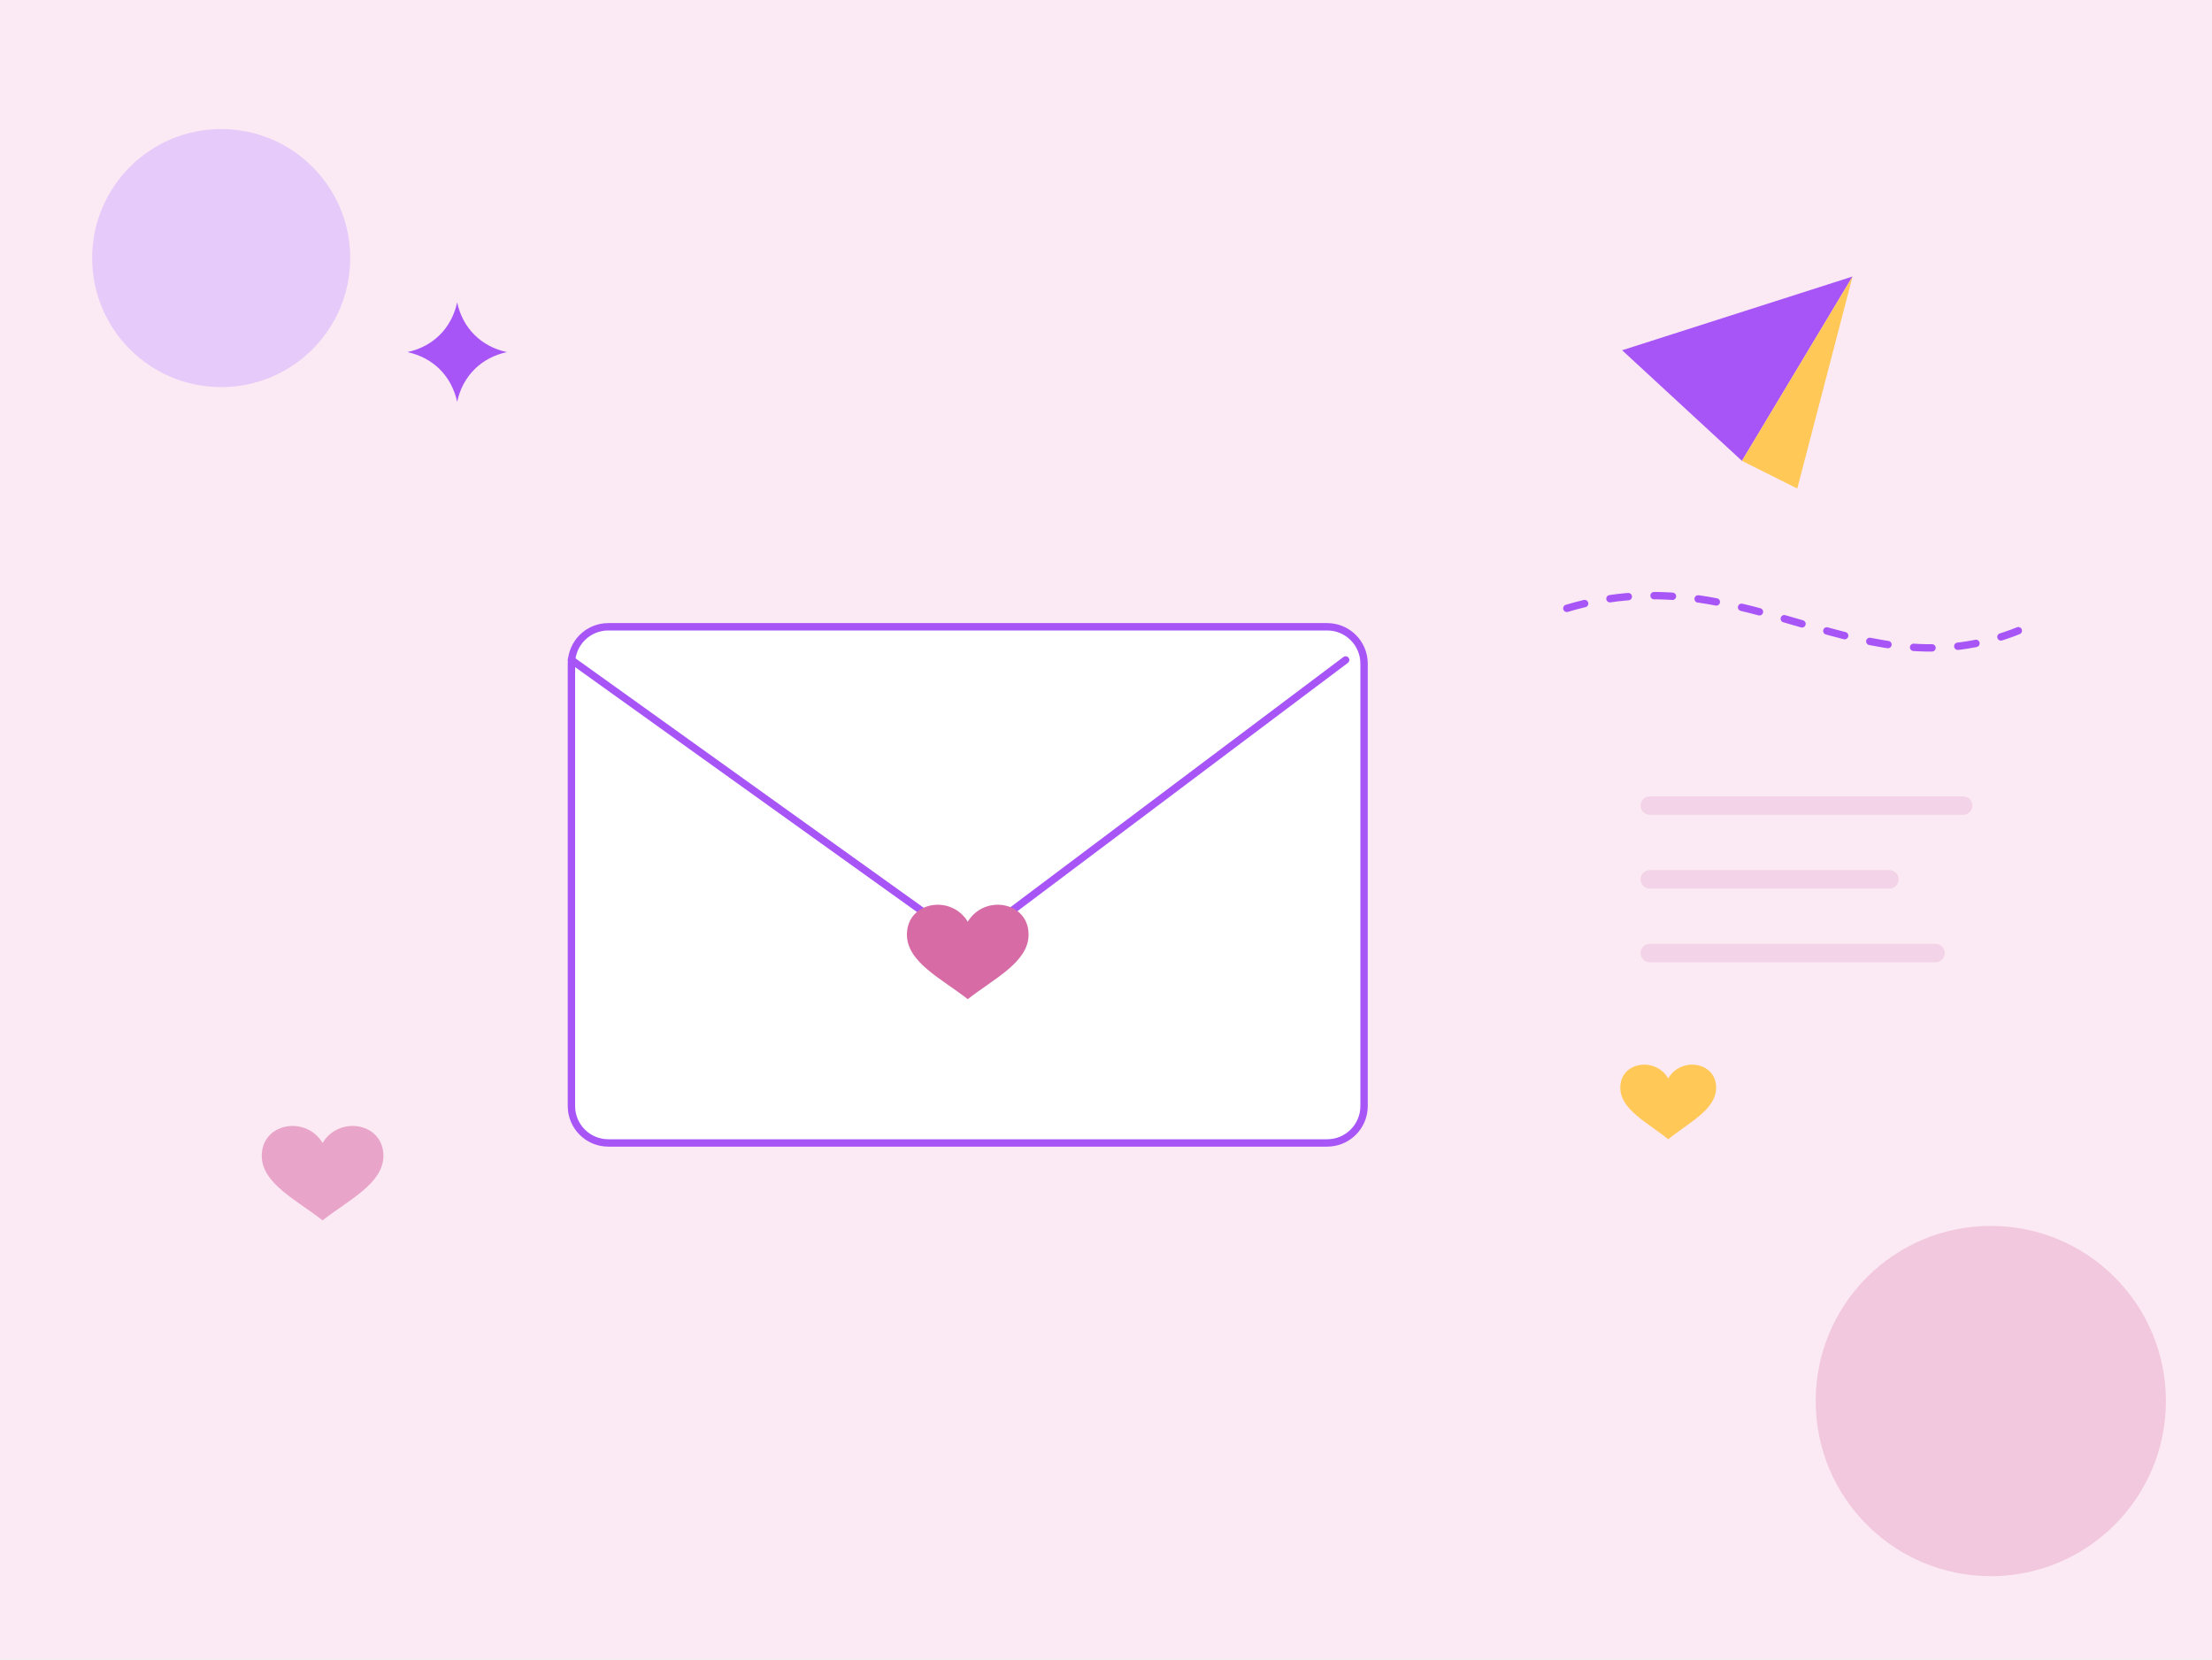
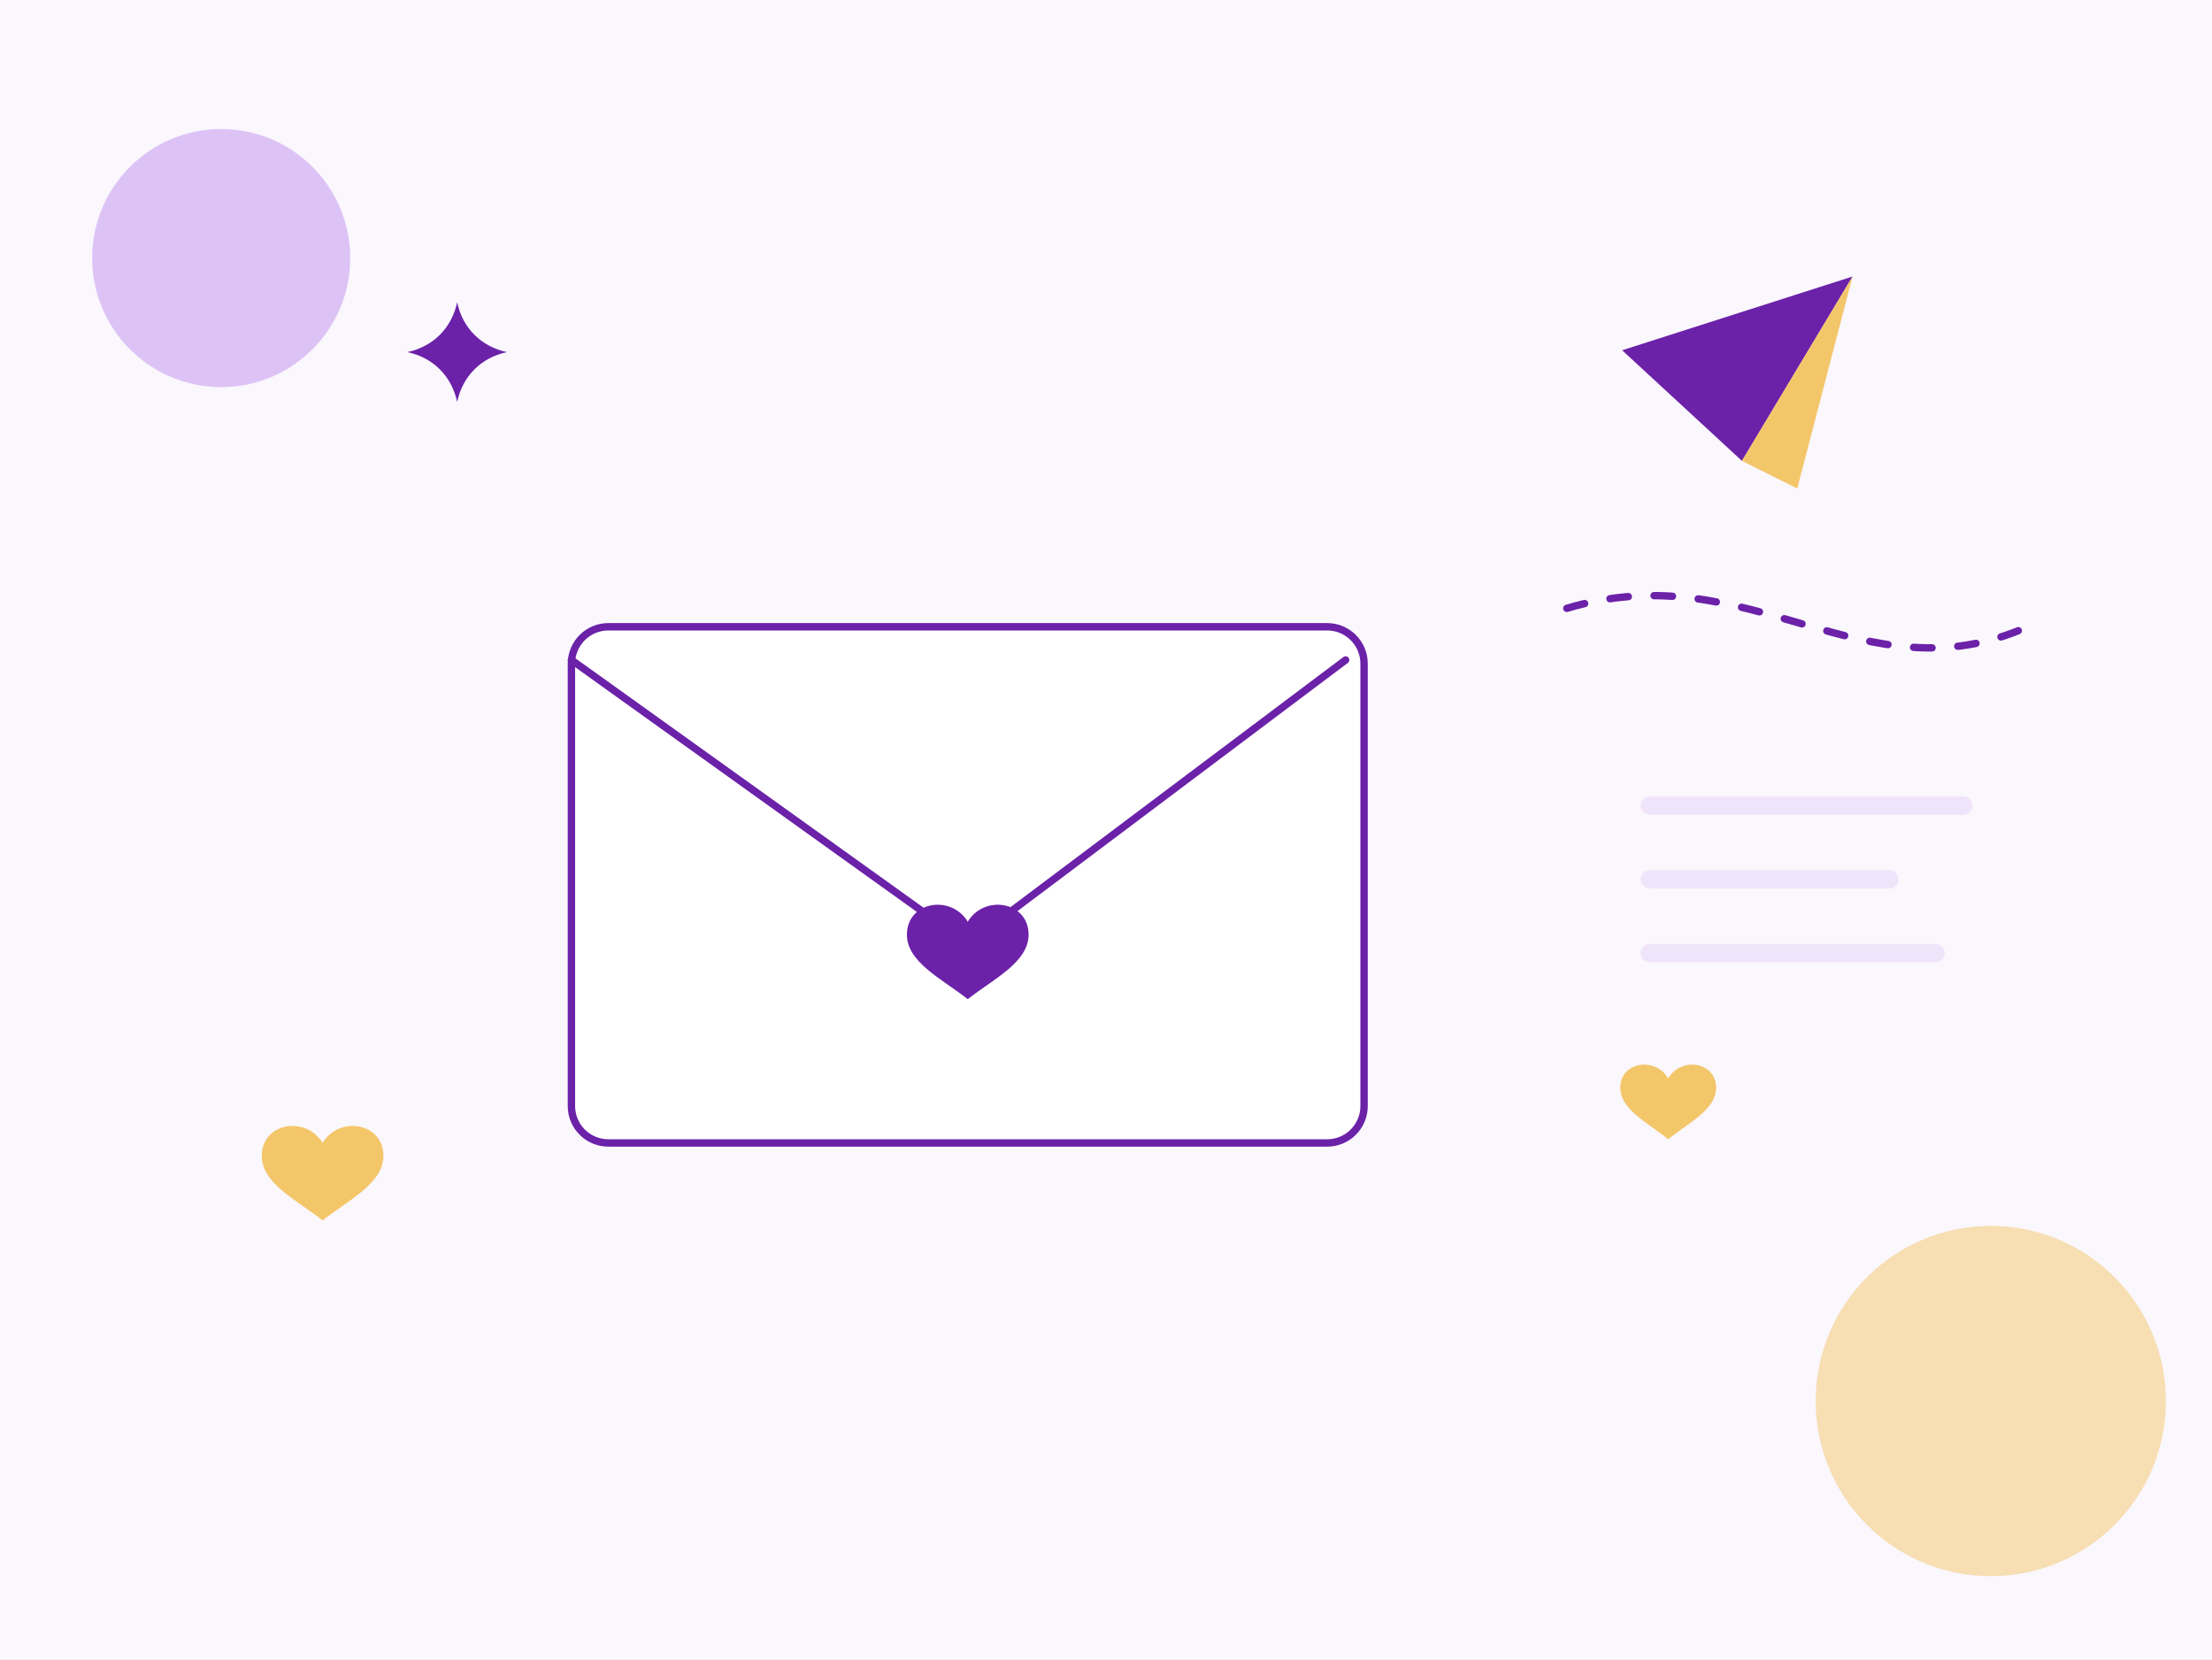
<svg xmlns="http://www.w3.org/2000/svg" viewBox="0 0 1200 900" role="img" aria-label="Letter Loop preview">
-   <rect width="1200" height="900" fill="#FBEAF3" />
-   <circle cx="1080" cy="760" r="95" fill="#E9A5C9" opacity="0.5" />
-   <circle cx="120" cy="140" r="70" fill="#D8B4FE" opacity="0.6" />
-   <path d="M850 330 C 950 300, 1010 380, 1100 340" fill="none" stroke="#A855F7" stroke-width="4" stroke-dasharray="10 14" stroke-linecap="round" />
-   <polygon points="880,190 1005,150 945,250" fill="#A855F7" />
-   <polygon points="945,250 1005,150 975,265" fill="#FFC857" />
-   <rect x="310" y="340" width="430" height="280" rx="20" fill="#FFFFFF" stroke="#A855F7" stroke-width="4" />
-   <path d="M310 358 L525 512 L730 358" fill="none" stroke="#A855F7" stroke-width="4" stroke-linecap="round" stroke-linejoin="round" />
-   <path d="M525 500 c -9 -15 -33 -11 -33 7 c 0 15 19 24 33 35 c 14 -11 33 -20 33 -35 c 0 -18 -24 -22 -33 -7 z" fill="#D66BA5" />
-   <path d="M175 620 c -9 -15 -33 -11 -33 7 c 0 15 19 24 33 35 c 14 -11 33 -20 33 -35 c 0 -18 -24 -22 -33 -7 z" fill="#E9A5C9" />
-   <path d="M905 585 c -7 -12 -26 -9 -26 5 c 0 12 15 19 26 28 c 11 -9 26 -16 26 -28 c 0 -14 -19 -17 -26 -5 z" fill="#FFC857" />
-   <g fill="#F3D3E7">
+   <rect width="1200" height="900" fill="#FAF7FD" />
+   <circle cx="1080" cy="760" r="95" fill="#F4C66A" opacity="0.5" />
+   <circle cx="120" cy="140" r="70" fill="#C9A0F0" opacity="0.6" />
+   <path d="M850 330 C 950 300, 1010 380, 1100 340" fill="none" stroke="#6B21A8" stroke-width="4" stroke-dasharray="10 14" stroke-linecap="round" />
+   <polygon points="880,190 1005,150 945,250" fill="#6B21A8" />
+   <polygon points="945,250 1005,150 975,265" fill="#F4C66A" />
+   <rect x="310" y="340" width="430" height="280" rx="20" fill="#FFFFFF" stroke="#6B21A8" stroke-width="4" />
+   <path d="M310 358 L525 512 L730 358" fill="none" stroke="#6B21A8" stroke-width="4" stroke-linecap="round" stroke-linejoin="round" />
+   <path d="M525 500 c -9 -15 -33 -11 -33 7 c 0 15 19 24 33 35 c 14 -11 33 -20 33 -35 c 0 -18 -24 -22 -33 -7 z" fill="#6B21A8" />
+   <path d="M175 620 c -9 -15 -33 -11 -33 7 c 0 15 19 24 33 35 c 14 -11 33 -20 33 -35 c 0 -18 -24 -22 -33 -7 z" fill="#F4C66A" />
+   <path d="M905 585 c -7 -12 -26 -9 -26 5 c 0 12 15 19 26 28 c 11 -9 26 -16 26 -28 c 0 -14 -19 -17 -26 -5 z" fill="#F4C66A" />
+   <g fill="#F0E4FA">
    <rect x="890" y="432" width="180" height="10" rx="5" />
    <rect x="890" y="472" width="140" height="10" rx="5" />
    <rect x="890" y="512" width="165" height="10" rx="5" />
  </g>
-   <path d="M248 164 C251 178 261 188 275 191 C261 194 251 204 248 218 C245 204 235 194 221 191 C235 188 245 178 248 164 Z" fill="#A855F7" />
+   <path d="M248 164 C251 178 261 188 275 191 C261 194 251 204 248 218 C245 204 235 194 221 191 C235 188 245 178 248 164 Z" fill="#6B21A8" />
</svg>
